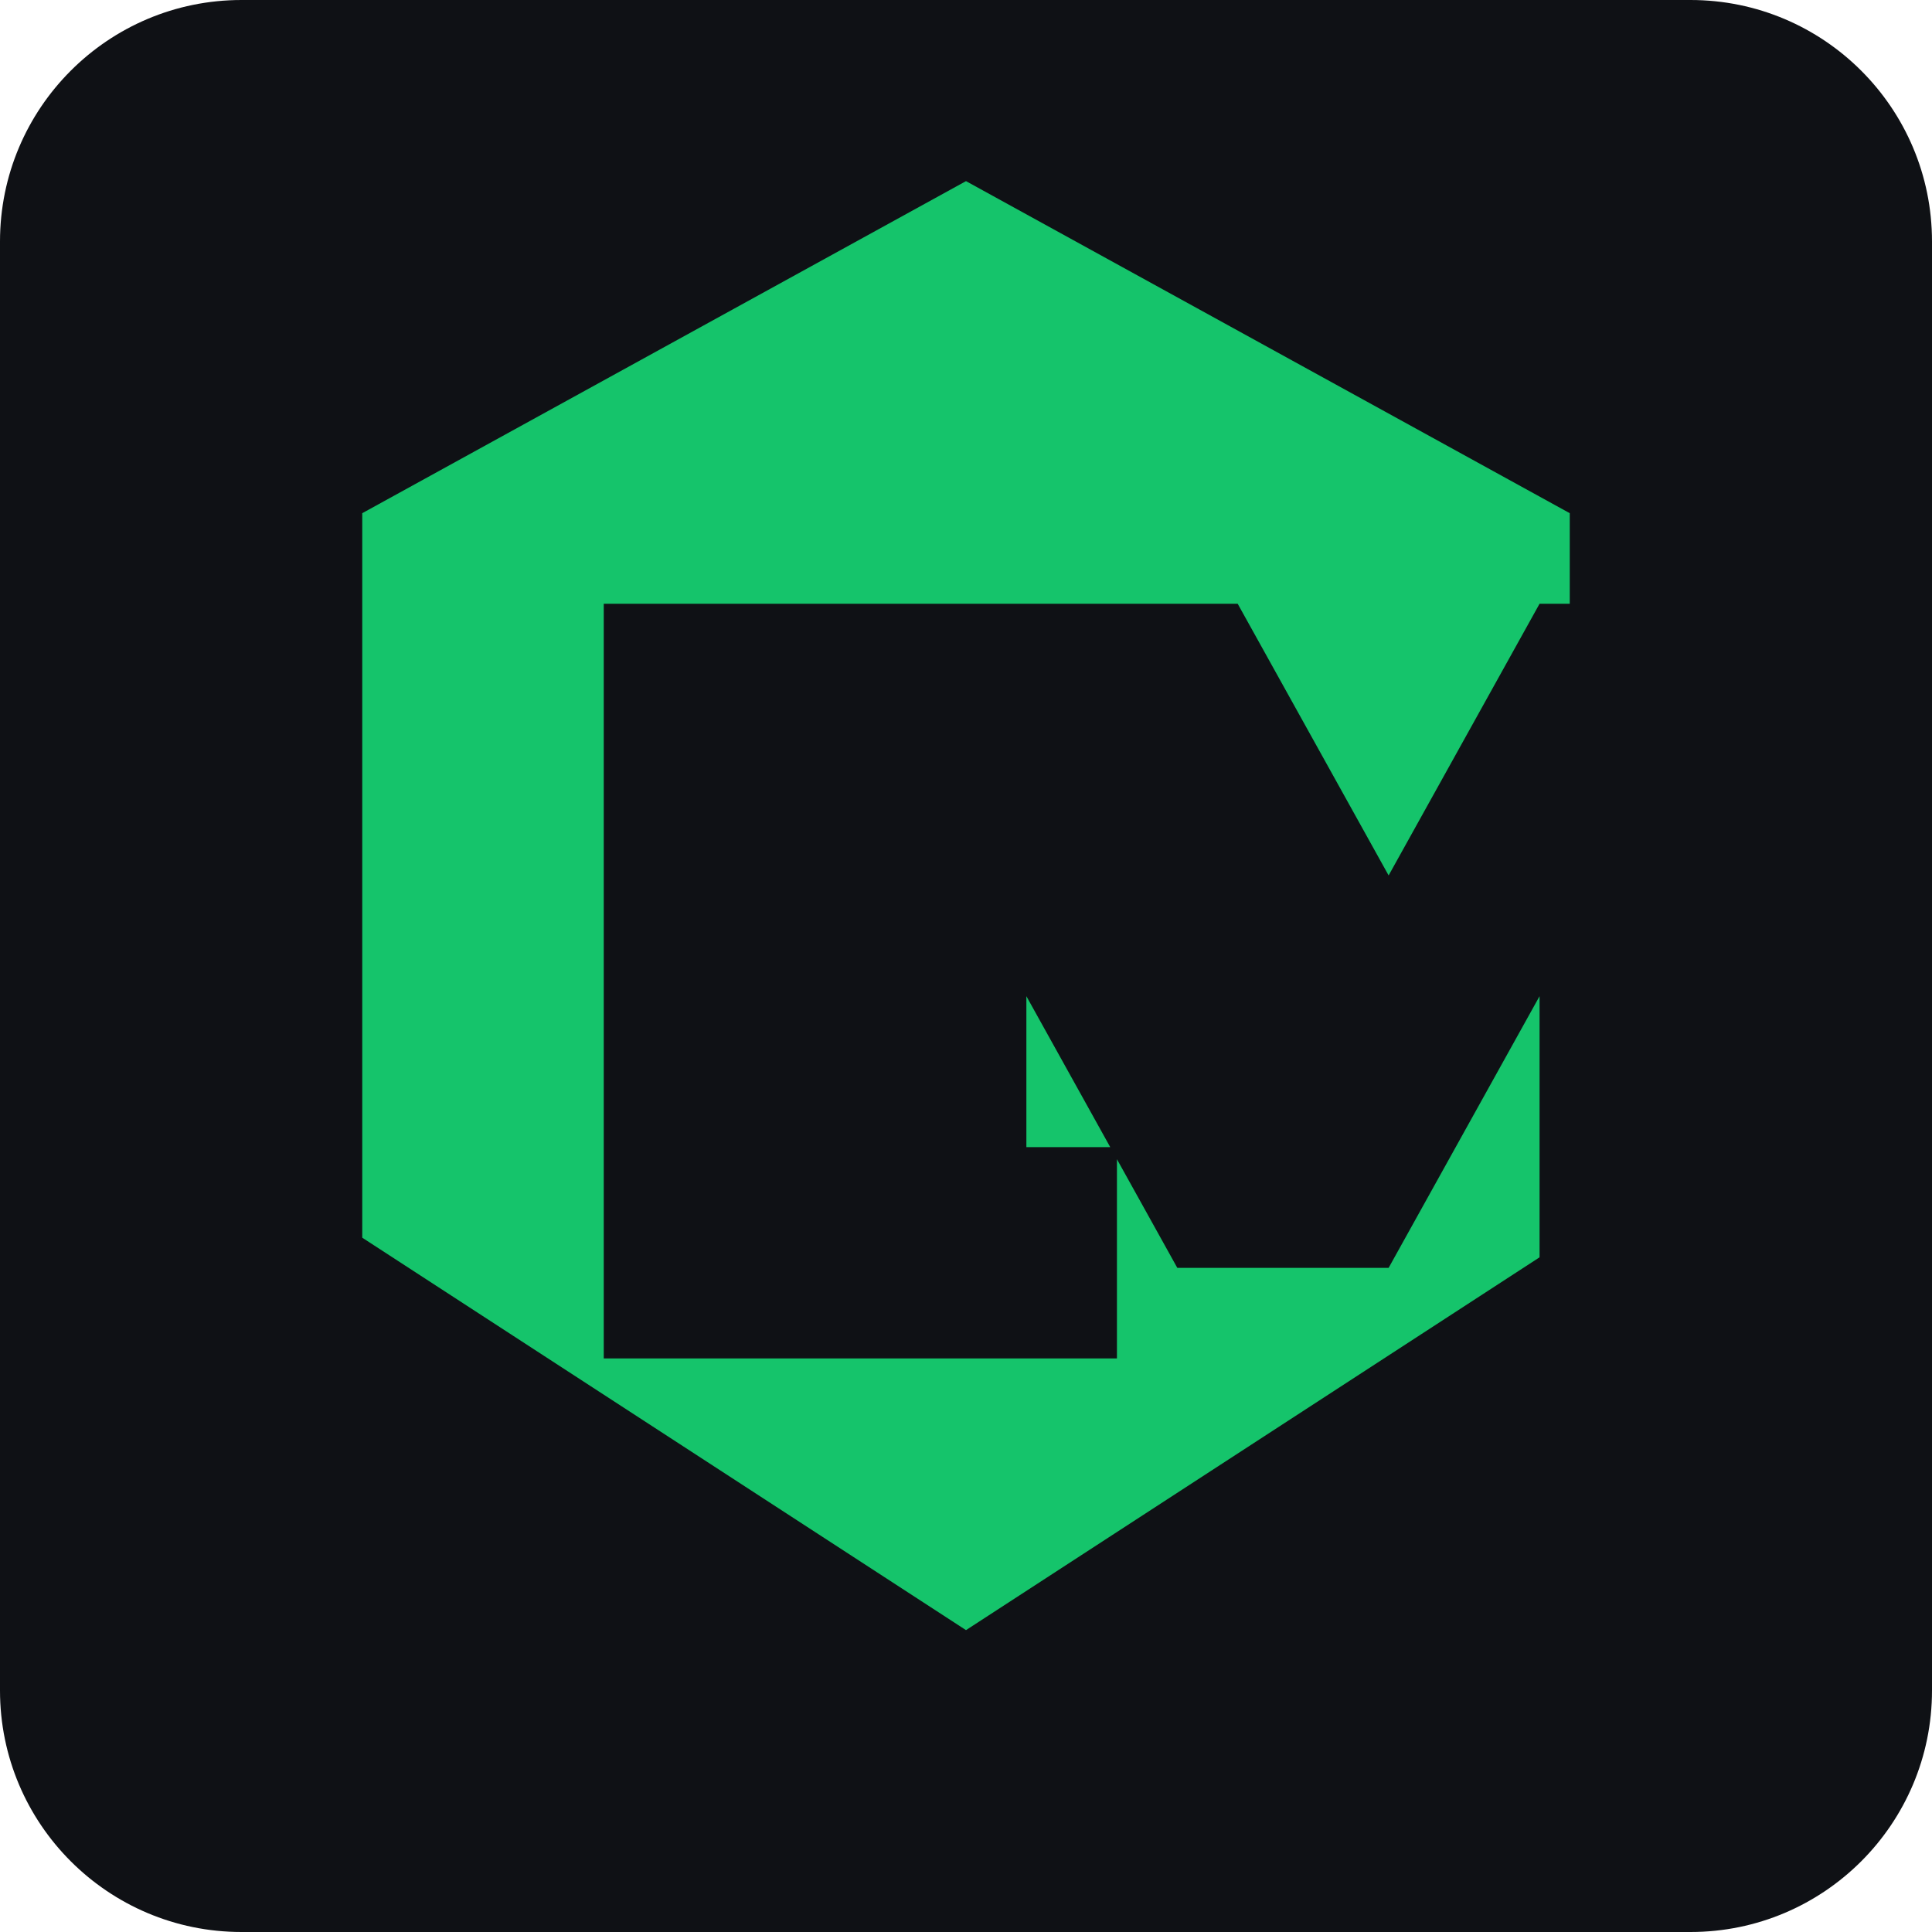
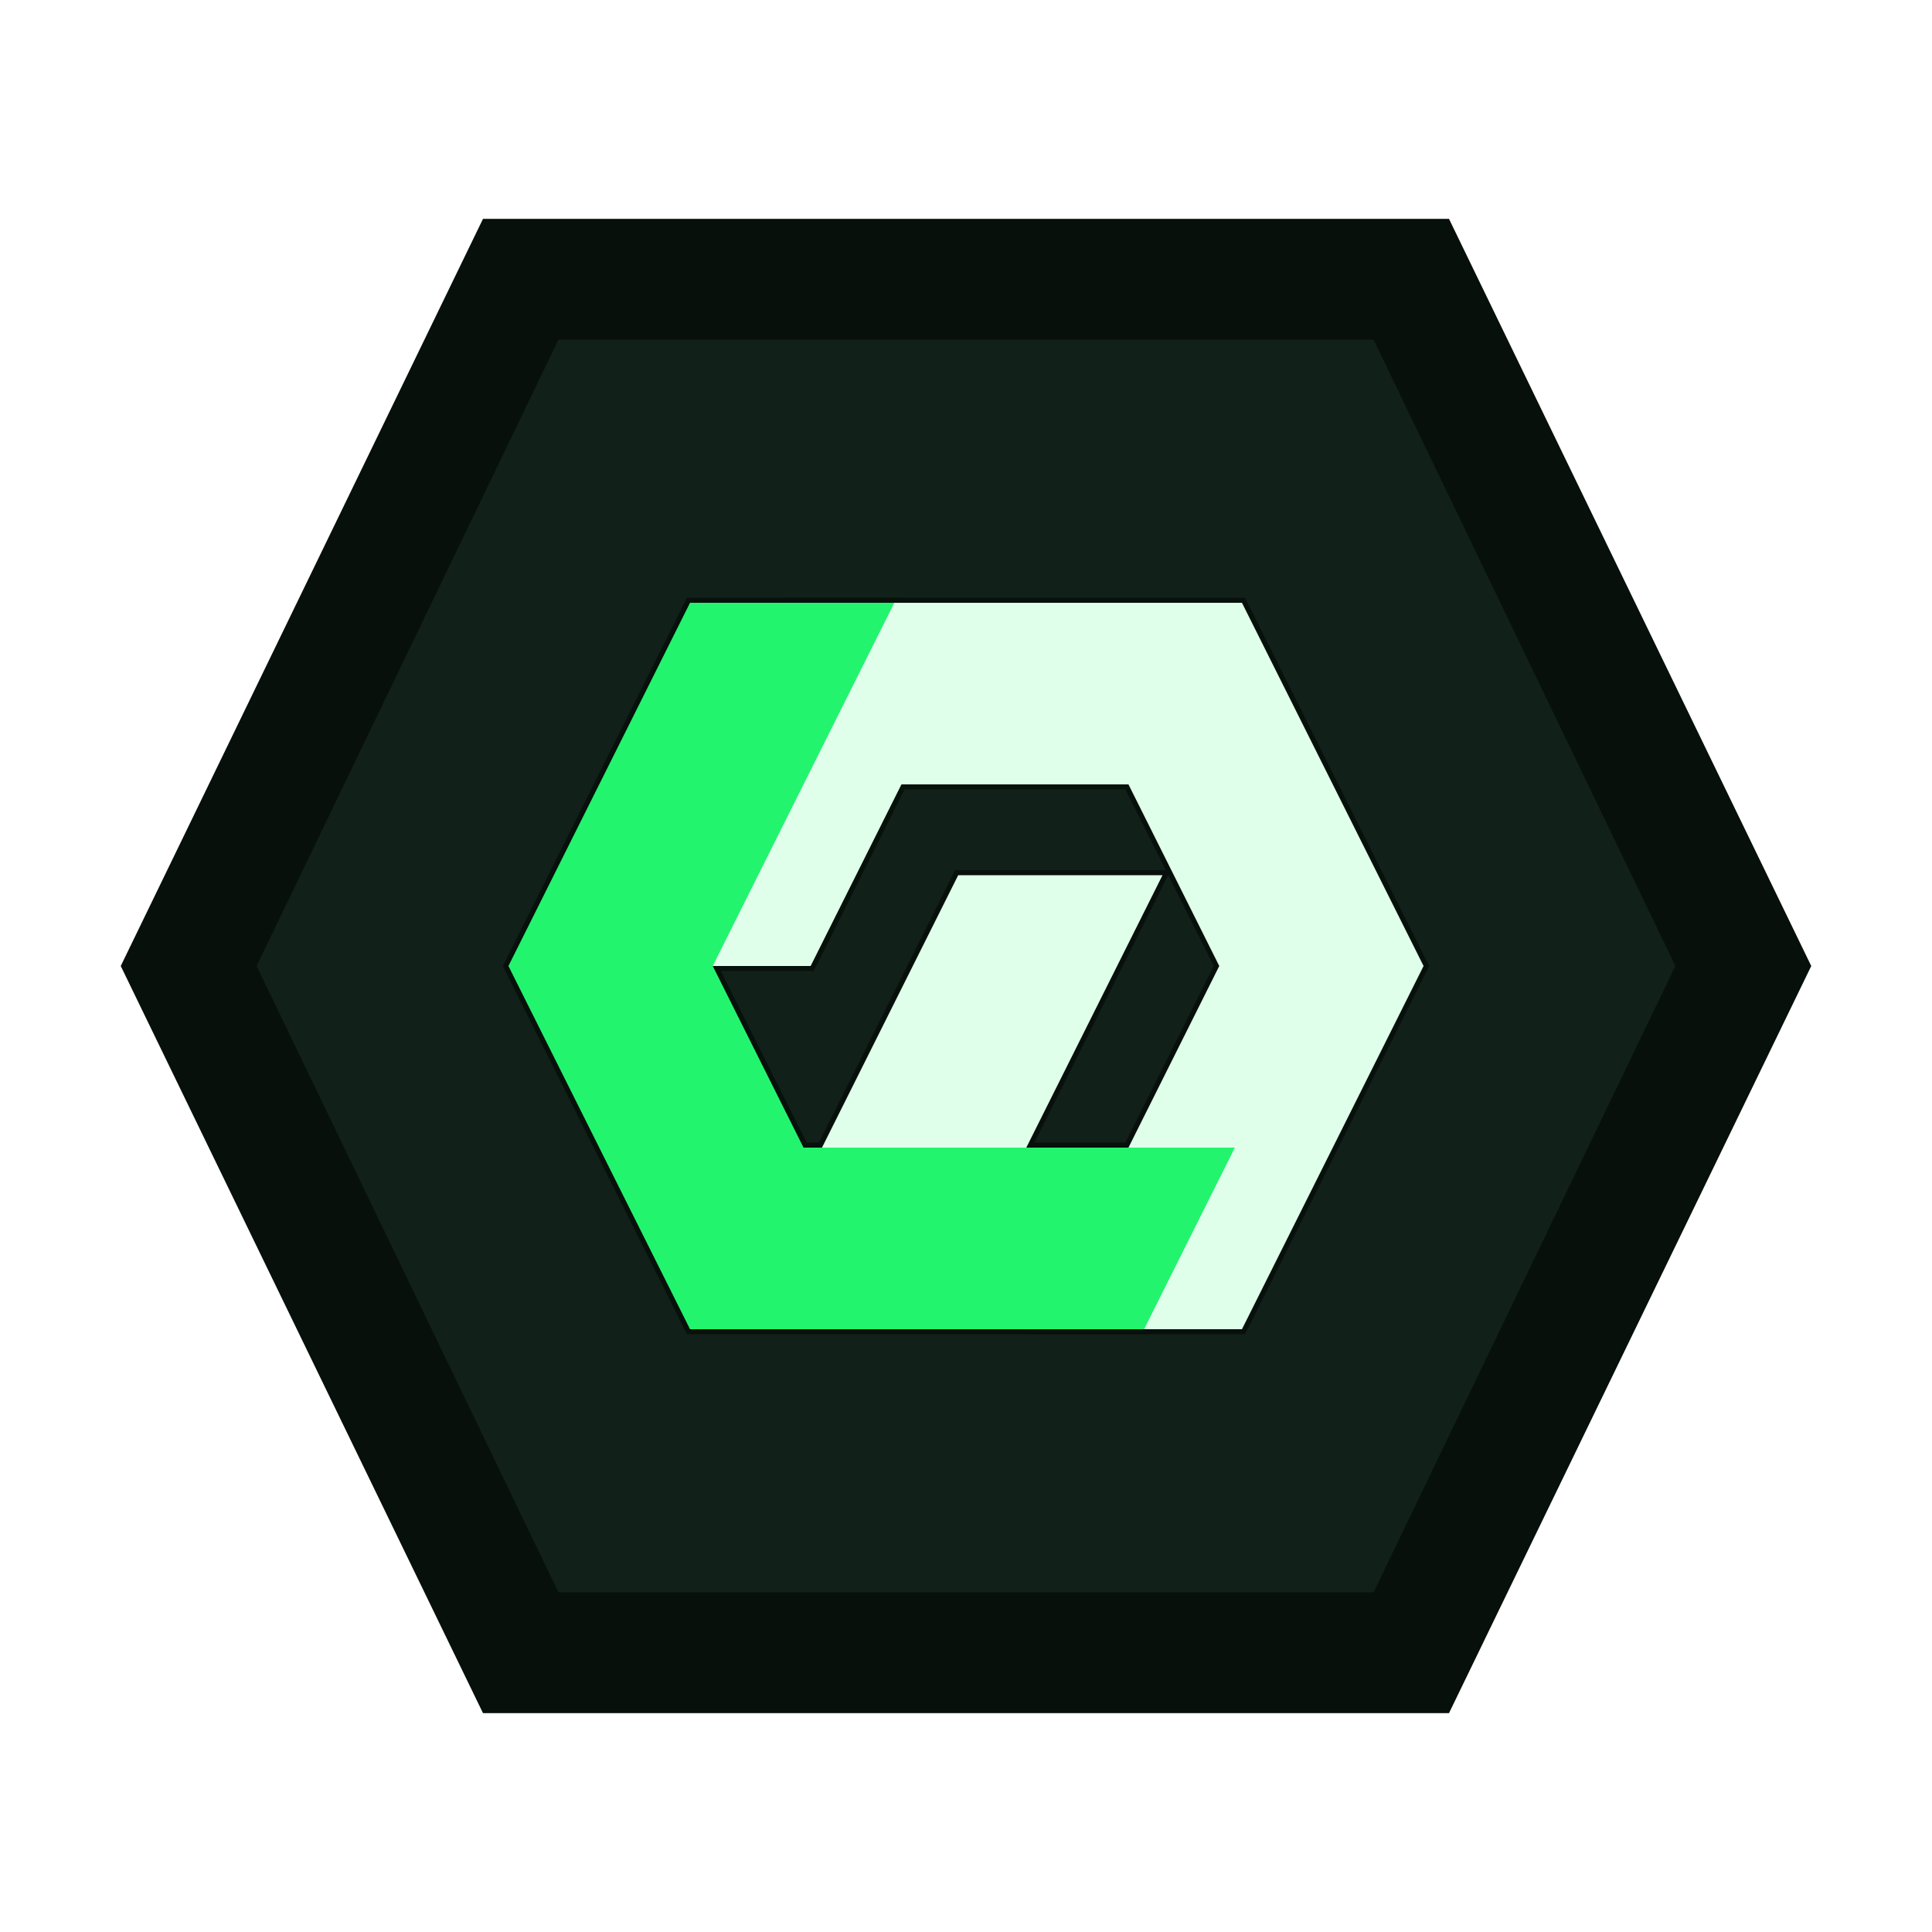
- <svg xmlns="http://www.w3.org/2000/svg" viewBox="0 0 64 64">
-   <rect width="64" height="64" rx="8" fill="#0f1115" />
-   <path fill="#15c46b" d="M32 6 52 17v24L32 54 12 41V17z" />
-   <path fill="#0f1115" d="M20 20h7v18h10v7H20zM34 20h7l5 9 5-9h7v25h-7V33l-5 9h-7l-5-9v12h-7V20z" />
+ <svg xmlns="http://www.w3.org/2000/svg" viewBox="0 0 512 512" role="img" aria-label="Libremotor">
+   <path fill="#07100B" d="M128 58 L384 58 L480 256 L384 454 L128 454 L32 256 Z" />
+   <path fill="#112018" d="M148 90 L364 90 L444 256 L364 422 L148 422 L68 256 Z" />
+   <path fill="#07100B" stroke="#07100B" stroke-linejoin="miter" stroke-width="14" d="M240 128 496 640H784L528 128ZM608 0 864 512 736 768H416L288 512H0L256 1024H896L1152 512L896 0Z" transform="translate(160.684 352.256) scale(0.188 -0.188)" />
+   <path fill="#07100B" stroke="#07100B" stroke-linejoin="miter" stroke-width="14" d="M256 0 0 512 256 1024H544L288 512L416 256H1024L896 0Z" transform="translate(134.74 352.256) scale(0.188 -0.188)" />
+   <path fill="#DFFFEA" d="M240 128 496 640H784L528 128ZM608 0 864 512 736 768H416L288 512H0L256 1024H896L1152 512L896 0Z" transform="translate(160.684 352.256) scale(0.188 -0.188)" />
+   <path fill="#23F46E" d="M256 0 0 512 256 1024H544L288 512L416 256H1024L896 0Z" transform="translate(134.74 352.256) scale(0.188 -0.188)" />
</svg>
